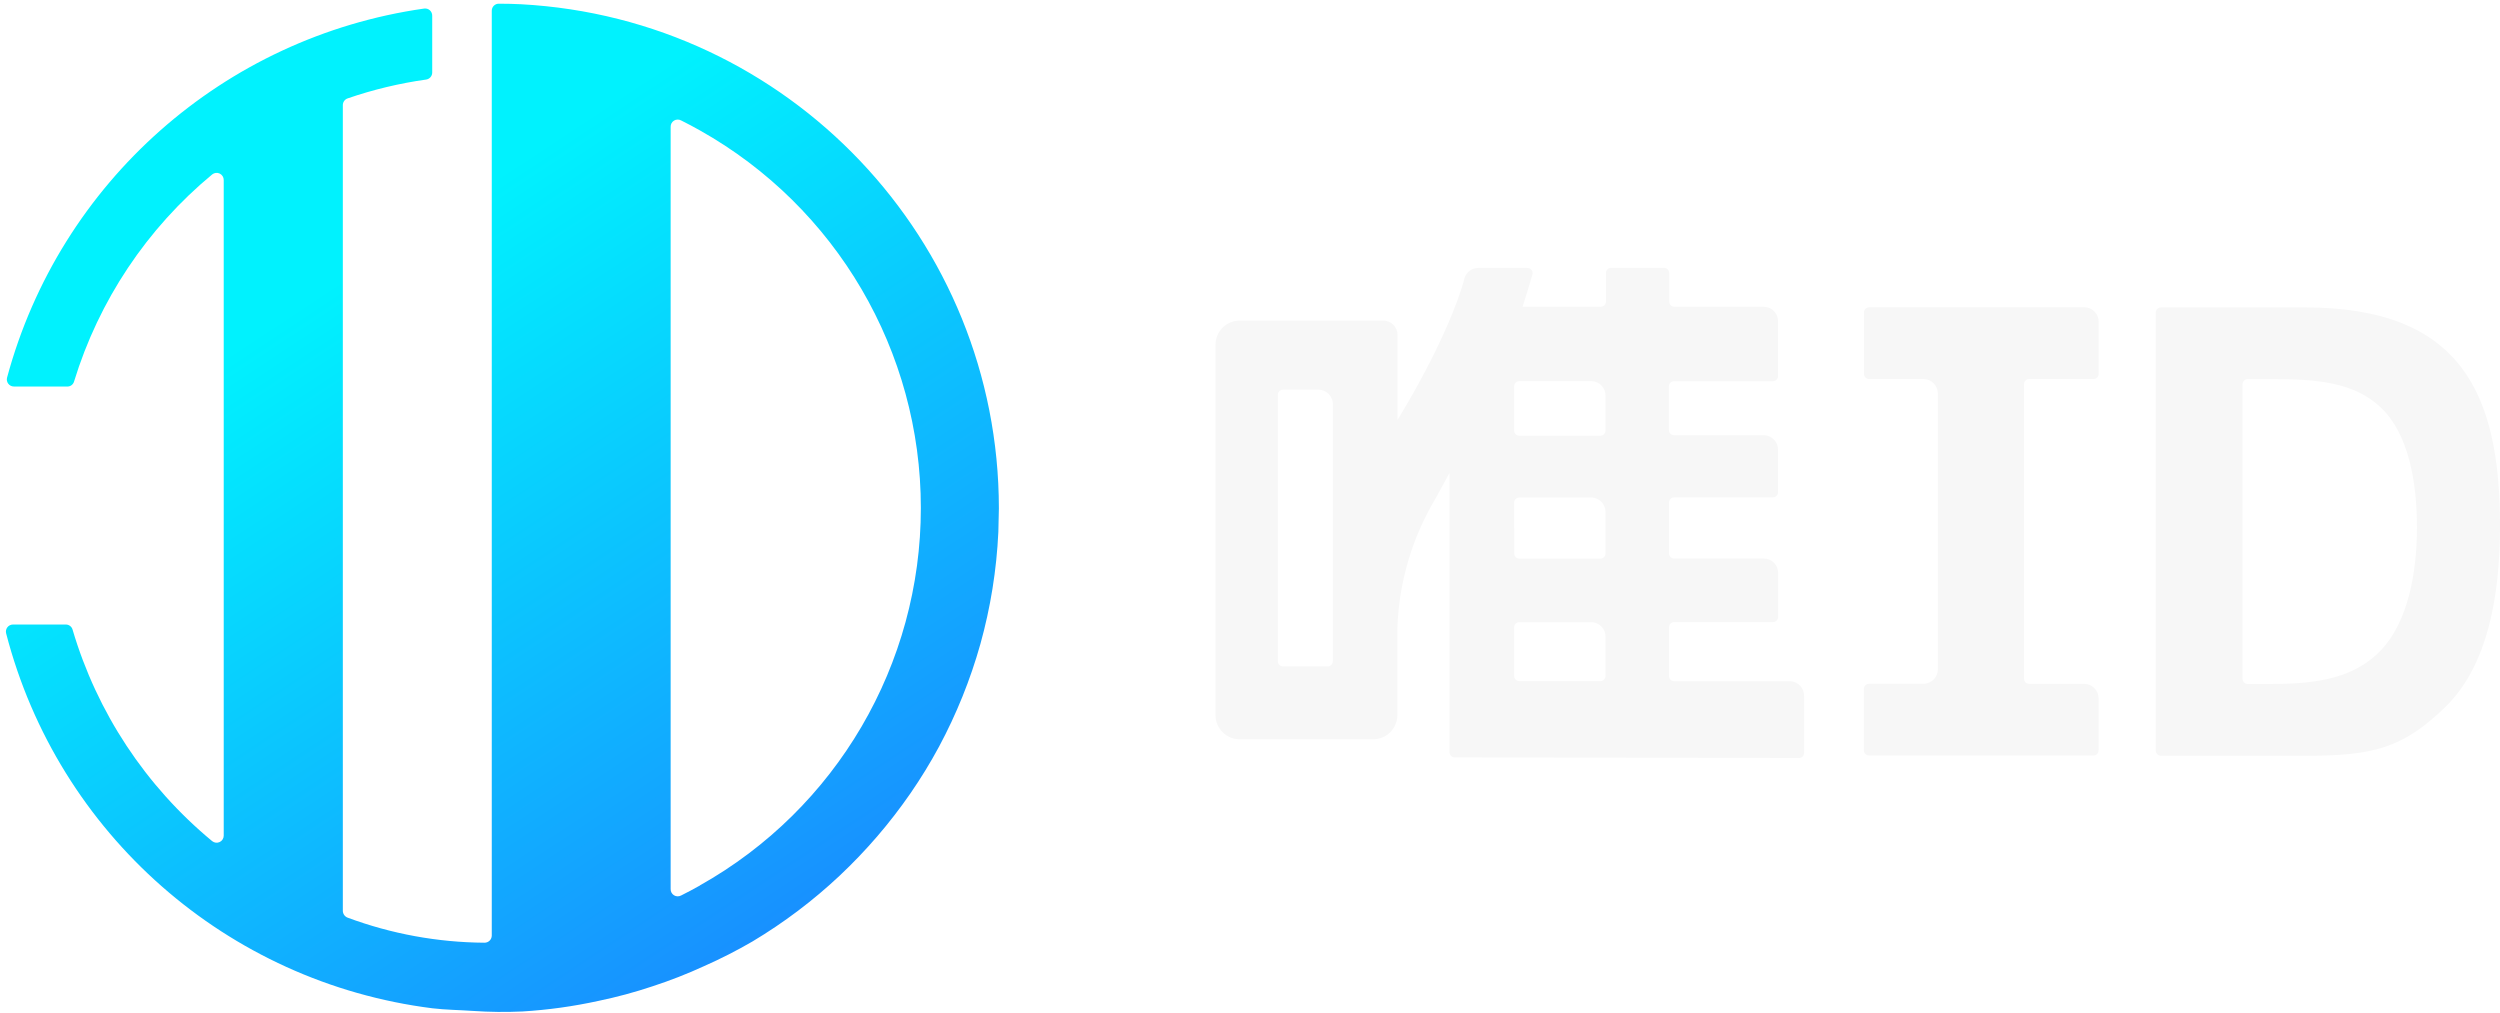
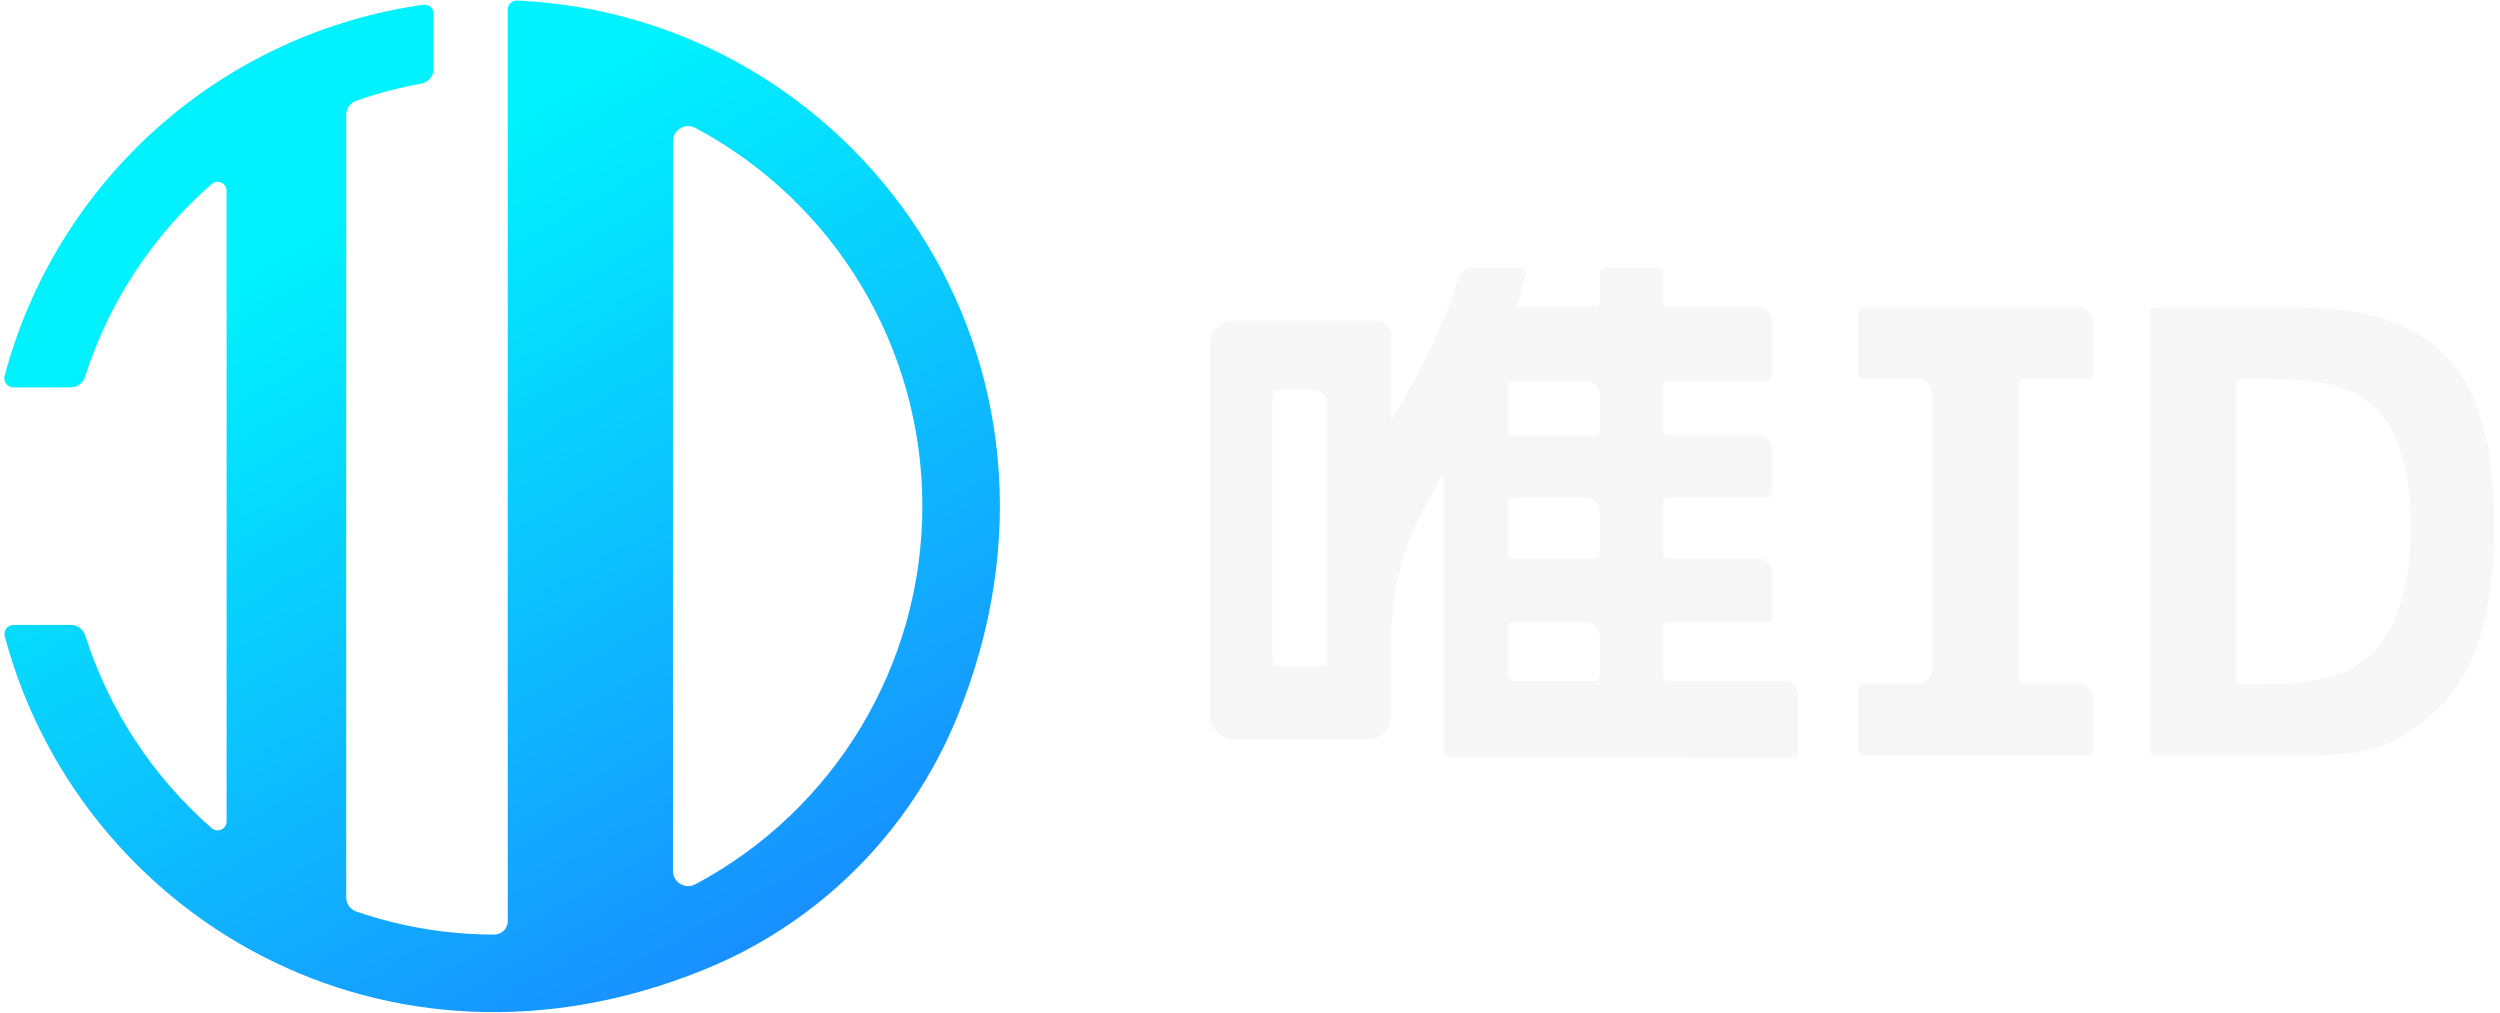
<svg xmlns="http://www.w3.org/2000/svg" id="图层_1" data-name="图层 1" viewBox="0 0 236.34 95.72">
  <defs>
    <style>.cls-1{fill:#f7f7f7;}.cls-2{fill:url(#未命名的渐变_8);}</style>
-     <linearGradient id="未命名的渐变_8" x1="32.37" y1="26.29" x2="73.37" y2="88.29" gradientUnits="userSpaceOnUse">
+     <linearGradient id="未命名的渐变_8" x1="31.44" y1="21.22" x2="70.77" y2="89.88" gradientUnits="userSpaceOnUse">
      <stop offset="0" stop-color="#00f2fe" />
      <stop offset="1" stop-color="#1890ff" />
    </linearGradient>
  </defs>
-   <path class="cls-1" d="M231.16,66.85c4.06-3.95,5.18-10.6,5.18-17.13,0-12.57-3.71-20.65-18.45-20.66h-13.6a.49.49,0,0,0-.49.49l0,41.41a.49.49,0,0,0,.49.49h13.54C224.26,71.45,227.09,70.8,231.16,66.85ZM212,64.17V36.33a.49.49,0,0,1,.49-.49h2.31c4.11,0,7.73.25,10.3,2.71s3.39,6.94,3.39,11.31-.88,8.9-3.35,11.55-6,3.25-10.32,3.25h-2.34A.49.49,0,0,1,212,64.17Z" />
-   <path class="cls-1" d="M197.91,35.83a.48.48,0,0,0,.49-.48V30.44a1.36,1.36,0,0,0-1.34-1.39H176.7a.49.49,0,0,0-.49.49v5.8a.49.49,0,0,0,.49.49h5.16a1.38,1.38,0,0,1,1.34,1.39V63.26a1.37,1.37,0,0,1-1.35,1.38h-5.16a.49.49,0,0,0-.49.49v5.8a.49.49,0,0,0,.49.49h21.21a.48.48,0,0,0,.49-.48V66A1.36,1.36,0,0,0,197,64.65h-5.17a.49.49,0,0,1-.49-.49l0-27.84a.49.49,0,0,1,.49-.49Z" />
-   <path class="cls-1" d="M170.07,71.66a.48.48,0,0,0,.48-.49V65.79a1.36,1.36,0,0,0-1.34-1.39H158.27a.49.49,0,0,1-.49-.49V59.3a.49.49,0,0,1,.49-.49h9.34a.49.49,0,0,0,.49-.49V54.19a1.36,1.36,0,0,0-1.34-1.39h-8.49a.49.49,0,0,1-.49-.49v-4.8a.49.49,0,0,1,.49-.49h9.33a.49.49,0,0,0,.49-.49v-4a1.37,1.37,0,0,0-1.35-1.39h-8.48a.49.49,0,0,1-.49-.49V36.53a.49.49,0,0,1,.49-.49h9.34a.49.49,0,0,0,.49-.49V30.37A1.36,1.36,0,0,0,166.77,29h-8.48a.49.49,0,0,1-.49-.49v-2.7a.49.49,0,0,0-.49-.49h-5a.48.48,0,0,0-.49.48v2.71a.49.49,0,0,1-.49.49h-7.39l.05-.16c.31-1,.61-1.93.88-2.89a.49.49,0,0,0-.47-.62h-4.66a1.35,1.35,0,0,0-1.3,1c-.52,2.07-2.37,6.81-6.1,13l-.22.36v-8a1.36,1.36,0,0,0-1.34-1.38H117.2a2.28,2.28,0,0,0-2.29,2.29l0,35a2.29,2.29,0,0,0,2.29,2.29h12.61a2.29,2.29,0,0,0,2.29-2.29V59.46a25.5,25.5,0,0,1,3.62-12.35l1.09-2,.22-.4v26.4a.49.49,0,0,0,.49.49ZM143.14,36.52a.5.5,0,0,1,.49-.49h6.81a1.36,1.36,0,0,1,1.34,1.39V40.7a.49.49,0,0,1-.49.49h-7.66a.49.49,0,0,1-.49-.49Zm0,11a.49.49,0,0,1,.49-.49h6.8a1.37,1.37,0,0,1,1.35,1.39v3.9a.48.48,0,0,1-.48.49h-7.67a.48.48,0,0,1-.48-.49Zm0,11.79a.49.49,0,0,1,.49-.49h6.81a1.36,1.36,0,0,1,1.34,1.38V63.9a.49.49,0,0,1-.49.49h-7.66a.49.49,0,0,1-.49-.49ZM125.5,63h-4.21a.49.49,0,0,1-.49-.49l0-25.18a.49.49,0,0,1,.49-.49h3.36A1.36,1.36,0,0,1,126,38.27l0,24.28A.49.49,0,0,1,125.5,63Z" />
-   <path class="cls-2" d="M47.17.35a.66.66,0,0,0-.68.67V88.46a.68.68,0,0,1-.7.66,37.89,37.89,0,0,1-12.93-2.37.7.7,0,0,1-.45-.63V9.94a.67.67,0,0,1,.46-.64,39.76,39.76,0,0,1,7.42-1.78.67.67,0,0,0,.57-.66V1.48a.67.67,0,0,0-.77-.67A47.82,47.82,0,0,0,.67,35.69a.67.67,0,0,0,.65.85h5A.65.65,0,0,0,7,36.07,41,41,0,0,1,20.06,16.49a.67.67,0,0,1,1.09.53V79a.67.67,0,0,1-1.09.52,41,41,0,0,1-13.2-20,.66.66,0,0,0-.63-.48h-5a.67.67,0,0,0-.65.84,47.81,47.81,0,0,0,40.3,35.44c1.27.15,2.58.16,3.85.25a40.45,40.45,0,0,0,4.67.05,46.9,46.9,0,0,0,7.18-1,44.78,44.78,0,0,0,5.11-1.38,45.26,45.26,0,0,0,4.88-1.91A46.69,46.69,0,0,0,71.14,89a48.1,48.1,0,0,0,8.23-6.21A48.75,48.75,0,0,0,86.07,75a47.27,47.27,0,0,0,2.7-4.41,48.1,48.1,0,0,0,3.91-9.7,47.82,47.82,0,0,0,1.7-10.6c0-.74.05-1.49.05-2.23A47.75,47.75,0,0,0,49.23.4C48.71.37,47.8.35,47.17.35Zm19,83.36c-.58.33-1.17.64-1.77.94a.67.67,0,0,1-1-.61V12a.67.67,0,0,1,1-.61c.6.3,1.19.61,1.77.94a40.93,40.93,0,0,1,0,71.37Z" />
+   <path class="cls-1" d="M230.61,66.85c4.06-3.95,5.18-10.6,5.18-17.13,0-12.57-3.7-20.65-18.45-20.66h-13.6a.49.49,0,0,0-.49.49l0,41.41a.49.49,0,0,0,.49.49h13.54C223.71,71.45,226.54,70.8,230.61,66.85Zm-19.18-2.68,0-27.84a.48.48,0,0,1,.48-.49h2.32c4.1,0,7.72.25,10.29,2.71s3.39,6.94,3.39,11.31-.88,8.9-3.35,11.55-6,3.26-10.32,3.25h-2.34A.49.49,0,0,1,211.43,64.17Z" />
+   <path class="cls-1" d="M197.36,35.83a.48.48,0,0,0,.49-.48V30.44a1.36,1.36,0,0,0-1.34-1.39H176.15a.49.49,0,0,0-.49.49v5.8a.49.49,0,0,0,.49.49h5.16a1.38,1.38,0,0,1,1.34,1.39V63.26a1.37,1.37,0,0,1-1.35,1.38h-5.16a.49.49,0,0,0-.49.49v5.8a.49.49,0,0,0,.49.49h21.21a.48.48,0,0,0,.49-.48V66a1.36,1.36,0,0,0-1.34-1.39h-5.17a.49.49,0,0,1-.49-.49l0-27.84a.49.49,0,0,1,.49-.49Z" />
+   <path class="cls-1" d="M169.52,71.66a.47.47,0,0,0,.48-.48V65.79a1.36,1.36,0,0,0-1.34-1.39H157.72a.49.49,0,0,1-.49-.49V59.3a.49.49,0,0,1,.49-.49h9.34a.49.49,0,0,0,.49-.49V54.19a1.36,1.36,0,0,0-1.34-1.39h-8.49a.49.49,0,0,1-.49-.49v-4.8a.49.49,0,0,1,.49-.49h9.33a.49.49,0,0,0,.49-.49v-4a1.37,1.37,0,0,0-1.35-1.39h-8.48a.49.49,0,0,1-.49-.49V36.53a.49.49,0,0,1,.49-.49h9.34a.49.49,0,0,0,.49-.49V30.37A1.36,1.36,0,0,0,166.22,29h-8.48a.49.49,0,0,1-.49-.49v-2.7a.49.49,0,0,0-.49-.49h-5a.48.48,0,0,0-.49.48v2.71a.49.49,0,0,1-.49.49h-7.39l0-.16c.31-1,.61-1.93.88-2.89a.49.49,0,0,0-.47-.62h-4.66a1.35,1.35,0,0,0-1.3,1c-.52,2.07-2.37,6.81-6.1,13l-.22.36v-8a1.36,1.36,0,0,0-1.34-1.38H116.65a2.28,2.28,0,0,0-2.29,2.29l0,35a2.29,2.29,0,0,0,2.29,2.29h12.61a2.29,2.29,0,0,0,2.29-2.29V59.46a25.5,25.5,0,0,1,3.62-12.35l1.09-2,.22-.4v26.4a.49.49,0,0,0,.49.49ZM142.59,36.52a.5.5,0,0,1,.49-.49h6.81a1.36,1.36,0,0,1,1.34,1.39V40.7a.49.49,0,0,1-.49.49h-7.66a.49.49,0,0,1-.49-.49Zm0,11a.49.49,0,0,1,.49-.49h6.8a1.37,1.37,0,0,1,1.35,1.39v3.9a.48.48,0,0,1-.48.49h-7.67a.48.48,0,0,1-.48-.49Zm0,11.79a.49.49,0,0,1,.49-.49h6.81a1.36,1.36,0,0,1,1.34,1.38V63.9a.49.49,0,0,1-.49.49h-7.66a.49.49,0,0,1-.49-.49ZM125,63h-4.21a.49.49,0,0,1-.49-.49l0-25.18a.49.49,0,0,1,.49-.49h3.36a1.36,1.36,0,0,1,1.34,1.39l0,24.28A.49.49,0,0,1,125,63Z" />
+   <path class="cls-2" d="M48.87.05A.85.85,0,0,0,48,.91V87.08a1.27,1.27,0,0,1-1.27,1.27h0a40.21,40.21,0,0,1-13-2.16,1.41,1.41,0,0,1-1-1.34v-74a1.42,1.42,0,0,1,1-1.34A40.67,40.67,0,0,1,39.83,7.9,1.42,1.42,0,0,0,41,6.51V1.3a.86.86,0,0,0-1-.85A47.9,47.9,0,0,0,.43,35.55a.86.86,0,0,0,.83,1.07H6.7a1.4,1.4,0,0,0,1.34-1A40.47,40.47,0,0,1,20,17.41a.85.85,0,0,1,1.42.63v59.6a.85.85,0,0,1-1.42.64A40.57,40.57,0,0,1,8.06,60.08a1.4,1.4,0,0,0-1.34-1H1.28a.85.85,0,0,0-.83,1.07c7,26.36,35.92,43.79,66.08,31.53A43.47,43.47,0,0,0,90.46,67.84C104.37,33.91,80.66,1.48,48.87.05ZM65.72,83.6a1.43,1.43,0,0,1-2.1-1.26v-69a1.43,1.43,0,0,1,2.09-1.26,40.51,40.51,0,0,1,0,71.53Z" />
</svg>
